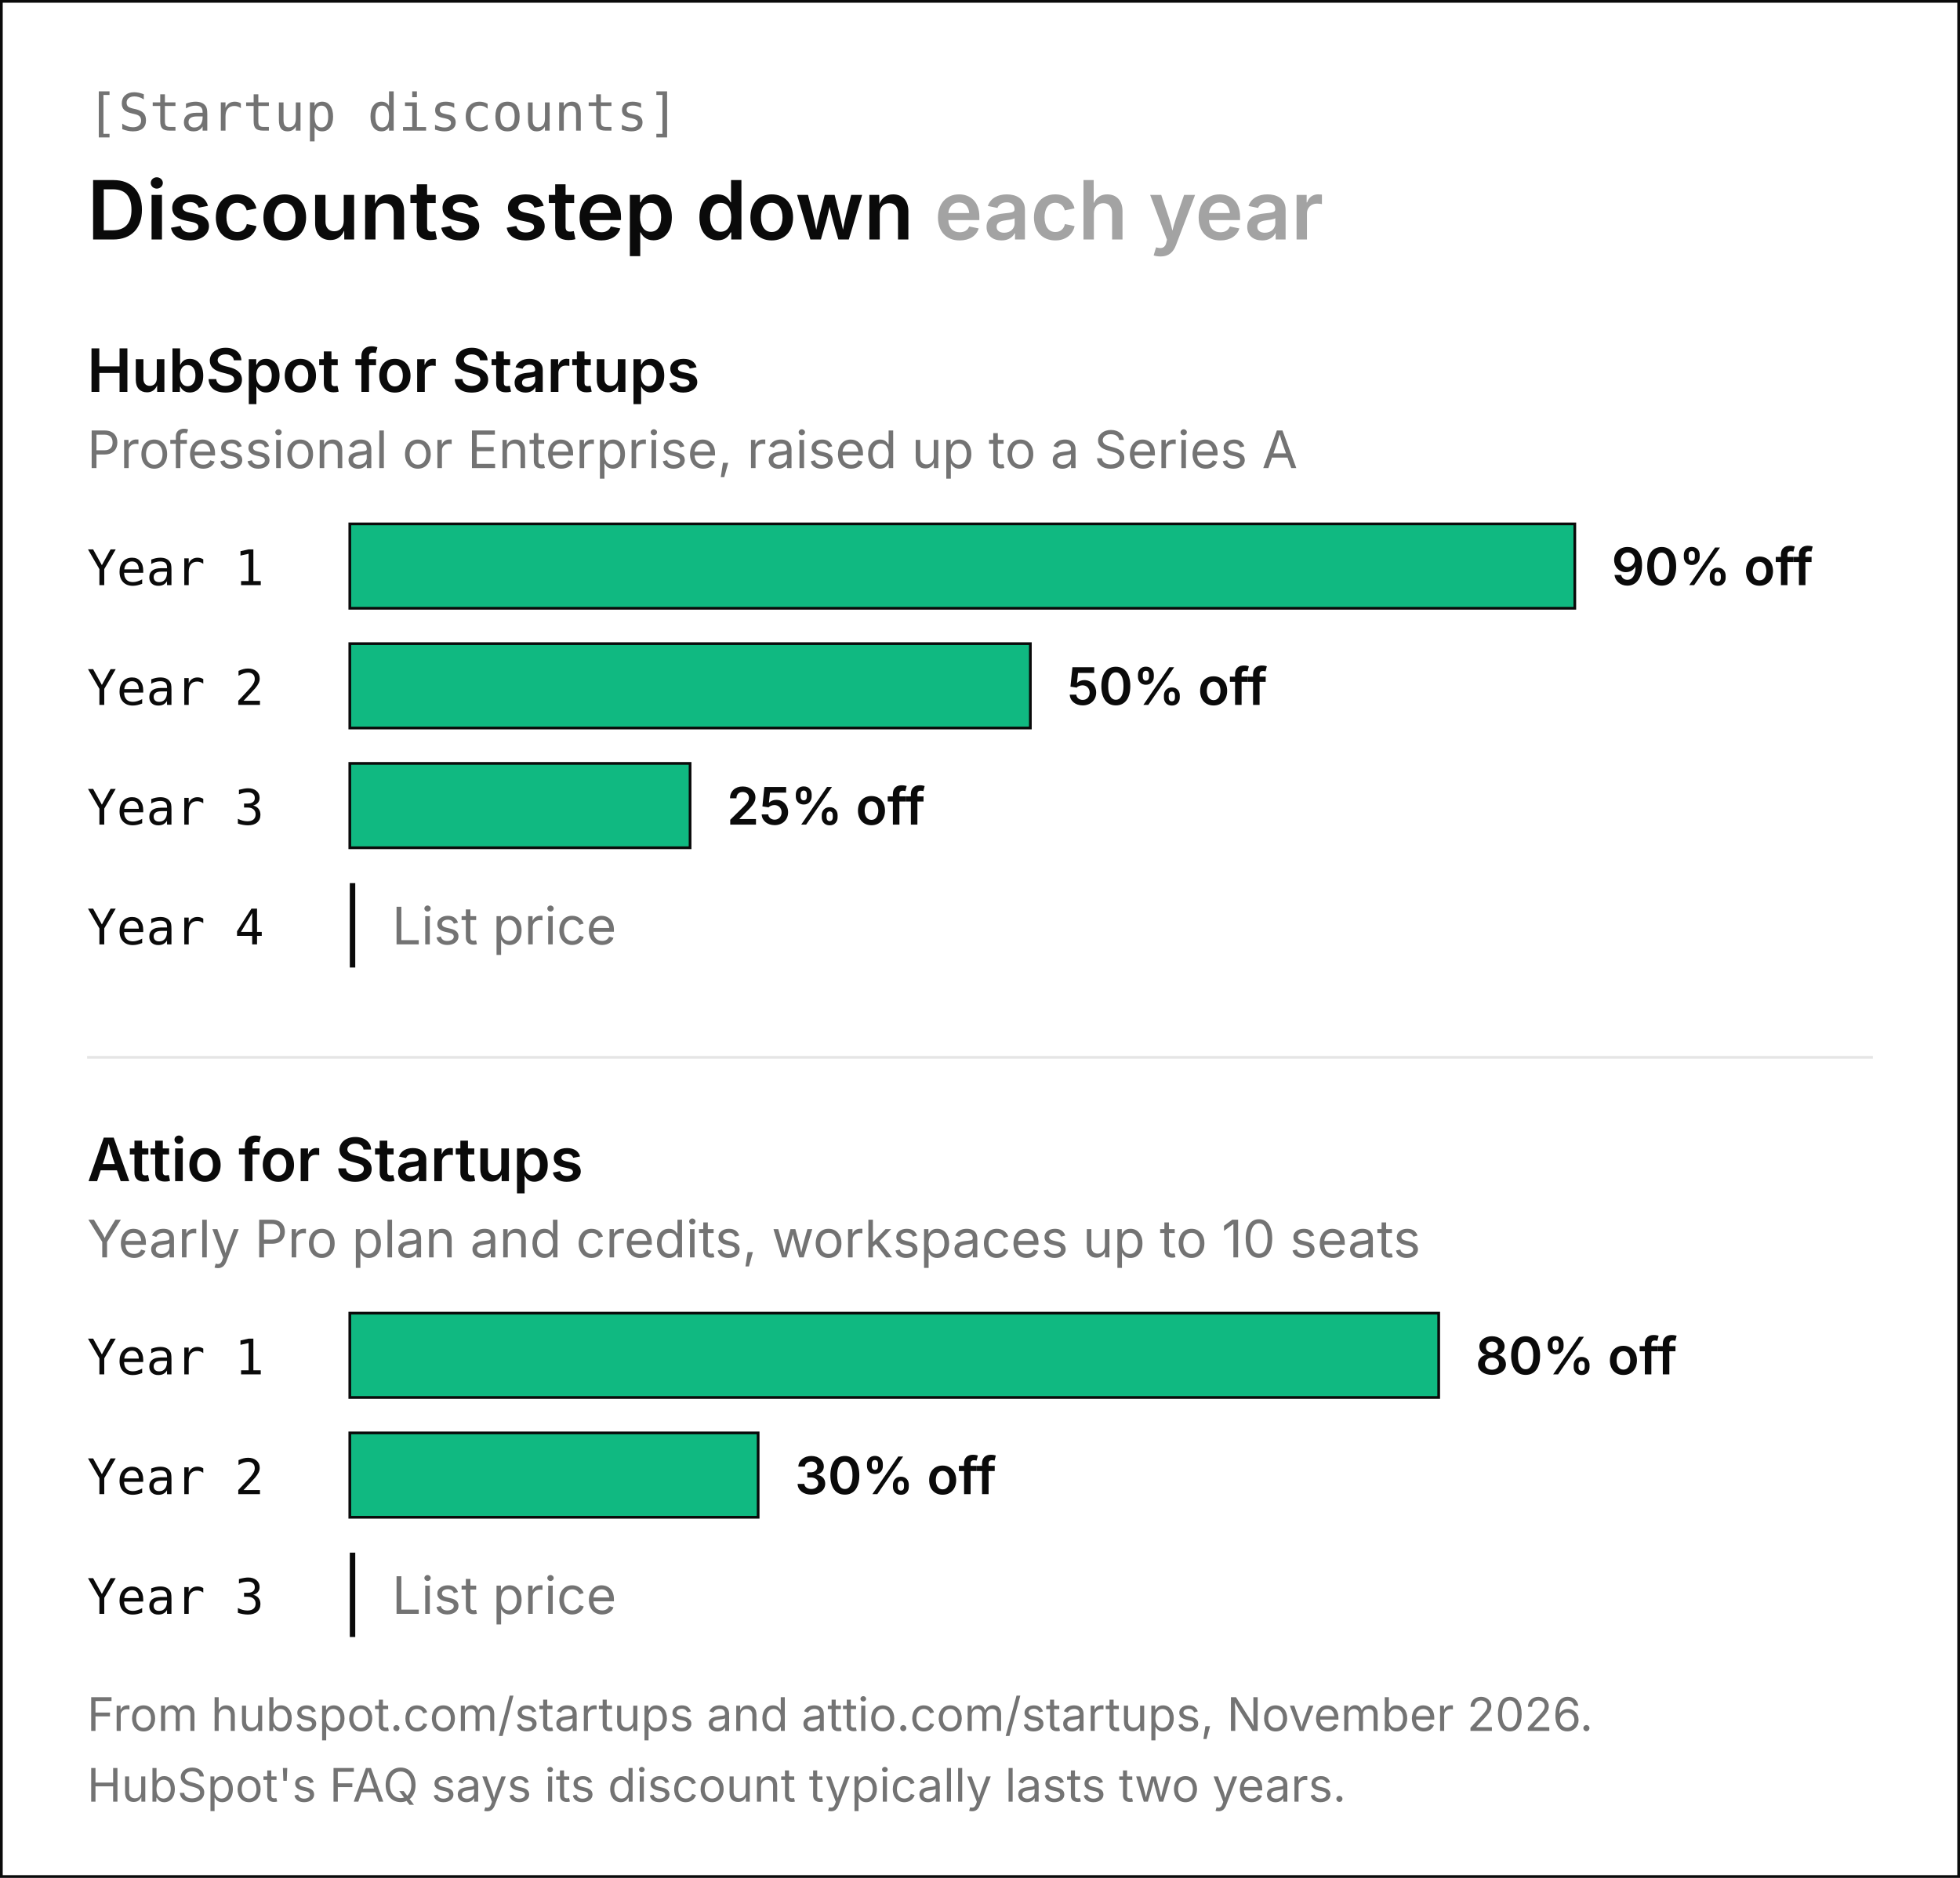
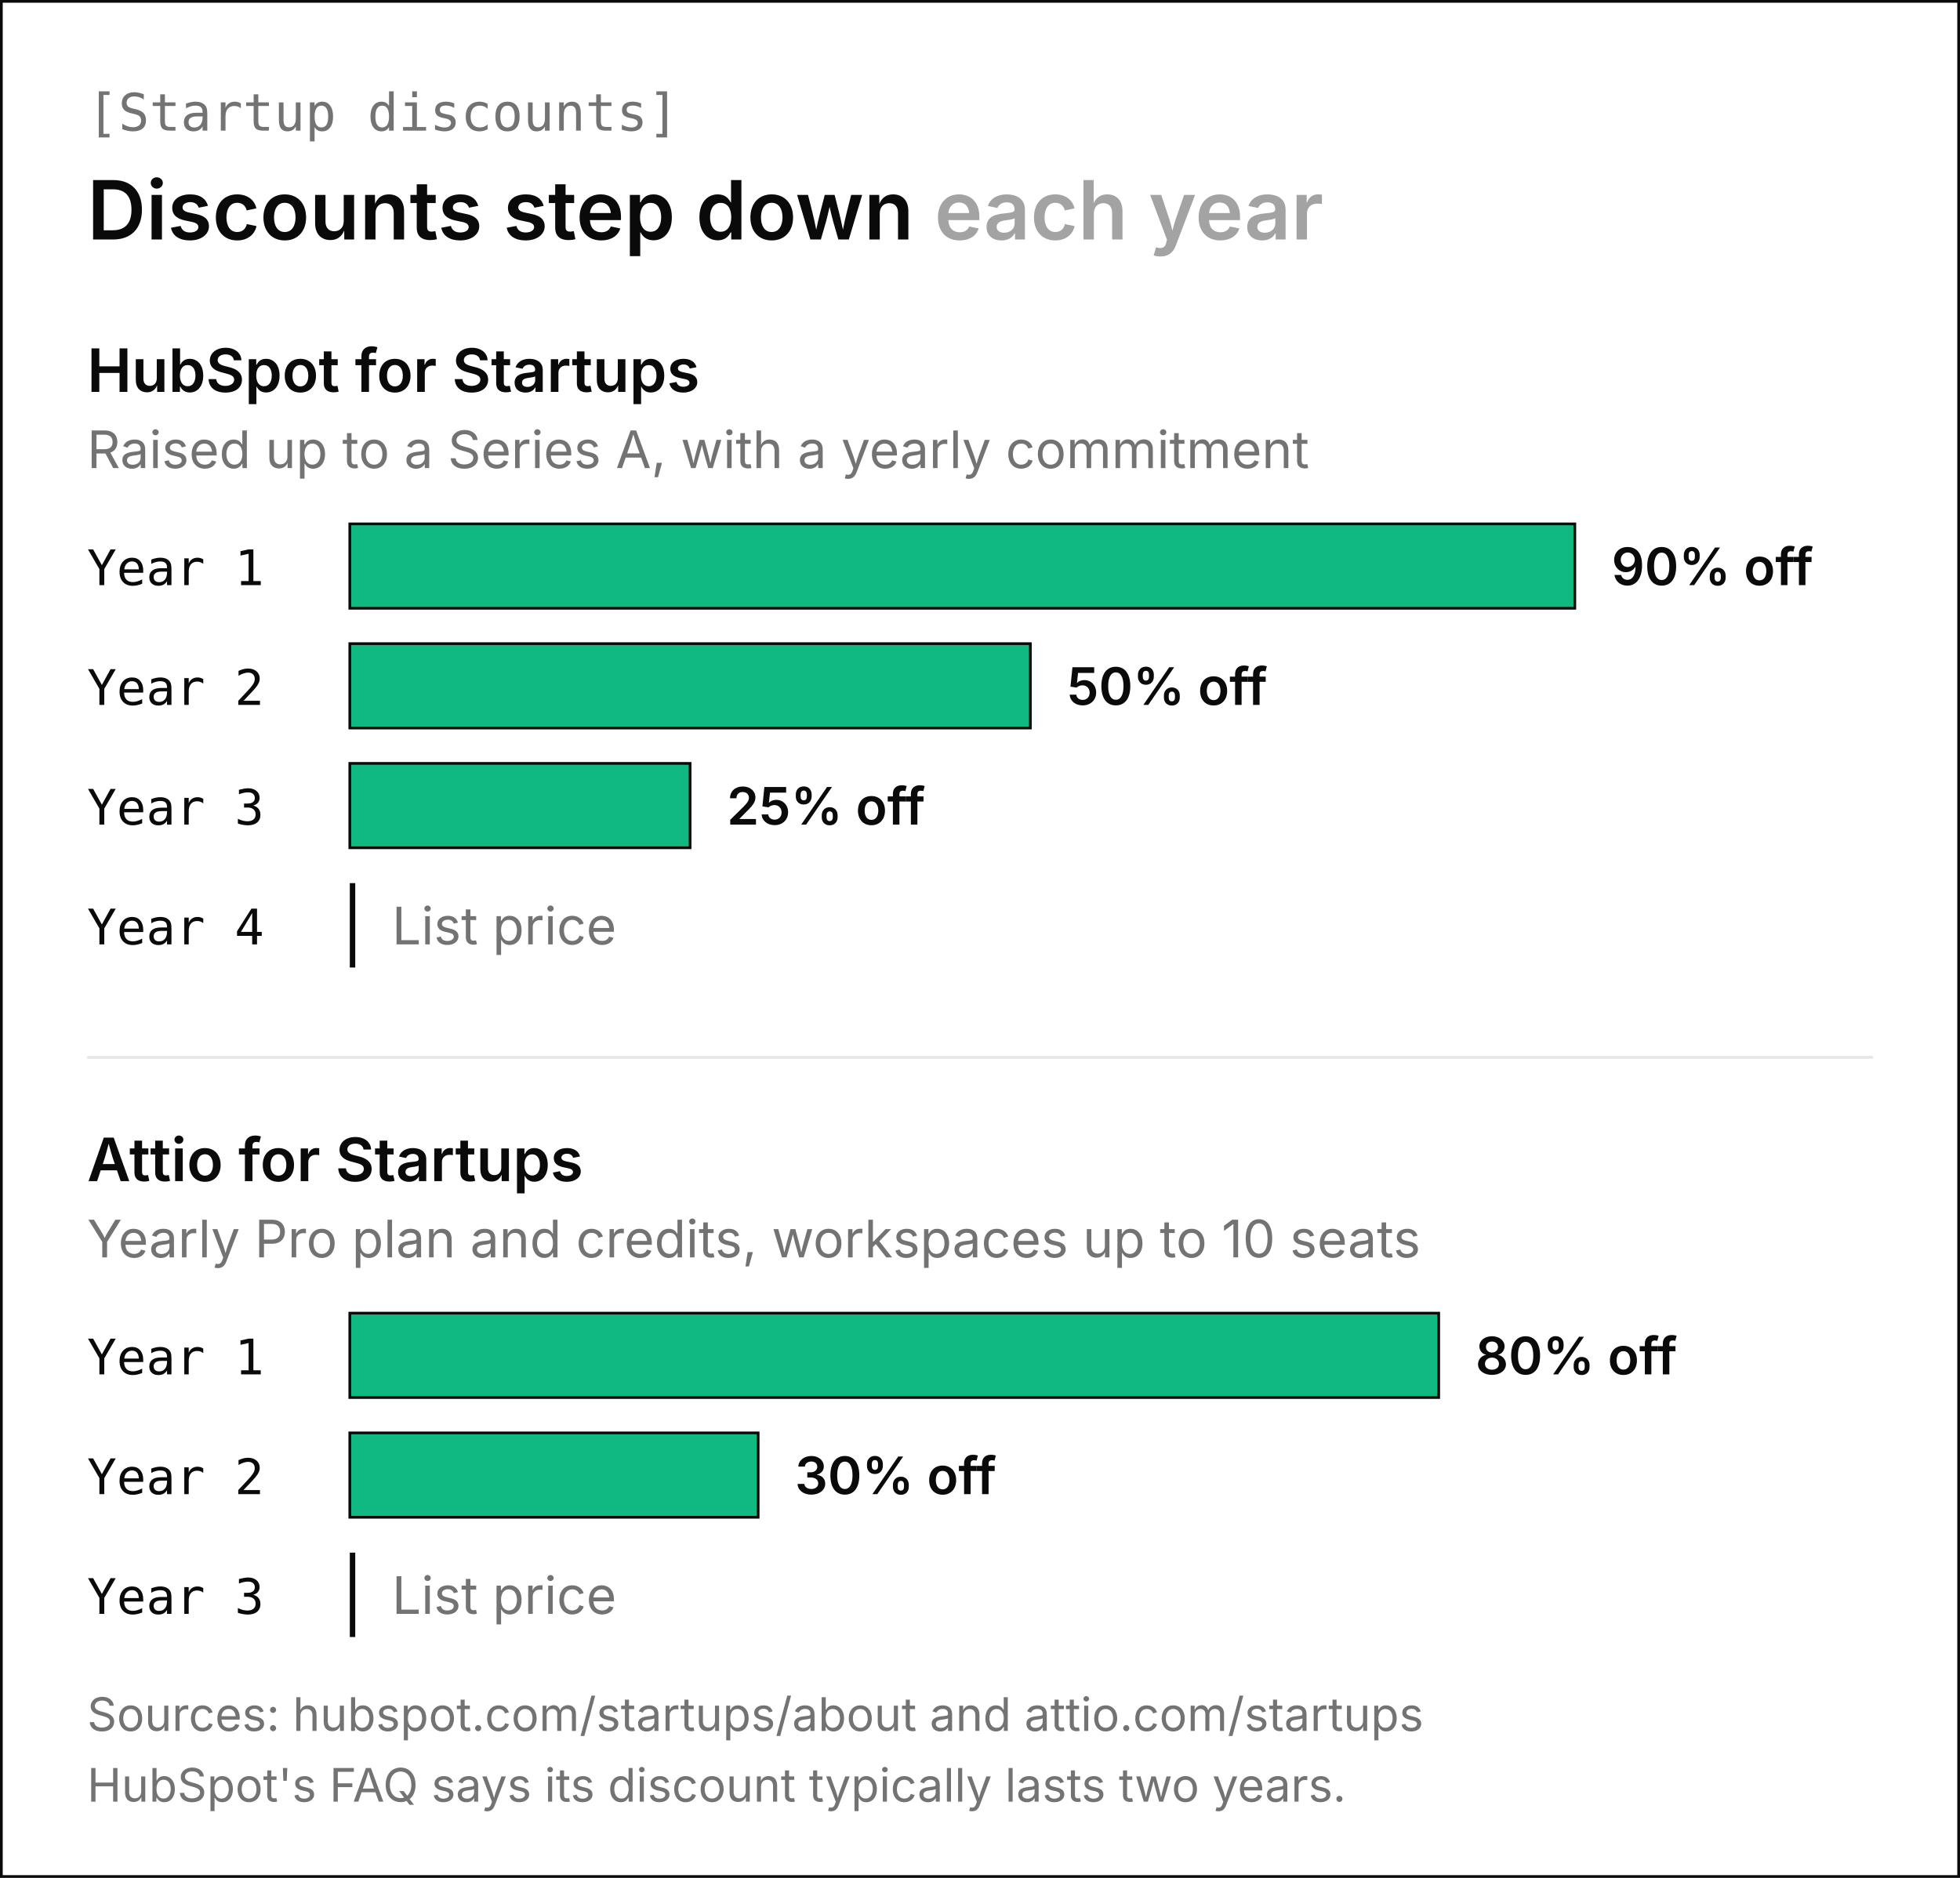
<svg xmlns="http://www.w3.org/2000/svg" viewBox="0 0 720 690" width="720" height="690" role="img" aria-labelledby="t d" font-family="Inter, system-ui, sans-serif">
  <rect width="720" height="690" fill="#ffffff" />
  <rect x="0.5" y="0.5" width="719" height="689" fill="none" stroke="#0a0a0a" />
  <text x="32" y="48" font-family="Geist Mono, ui-monospace, monospace" font-size="19" fill="#737373">[Startup discounts]</text>
  <text x="32" y="88" font-size="30" font-weight="600" fill="#0a0a0a">Discounts step down <tspan fill="#a3a3a3">each year</tspan>
  </text>
  <text x="32" y="144" font-size="22" font-weight="600" fill="#0a0a0a">HubSpot for Startups</text>
-   <text x="32" y="172" font-size="19" fill="#737373">Professional or Enterprise, raised up to a Series A</text>
+   <text x="32" y="172" font-size="19" fill="#737373">Raised up to a Series A, with a yearly commitment</text>
  <g font-family="Geist Mono, ui-monospace, monospace" font-size="18" fill="#0a0a0a">
    <text x="32" y="215">Year 1</text>
    <text x="32" y="259">Year 2</text>
    <text x="32" y="303">Year 3</text>
    <text x="32" y="347">Year 4</text>
  </g>
  <rect x="128.5" y="192.5" width="450" height="31" fill="#10b981" stroke="#0a0a0a" />
  <rect x="128.5" y="236.5" width="250" height="31" fill="#10b981" stroke="#0a0a0a" />
  <rect x="128.5" y="280.5" width="125" height="31" fill="#10b981" stroke="#0a0a0a" />
  <rect x="128.5" y="324.5" width="2" height="31" fill="#0a0a0a" />
  <g font-size="19" font-weight="600" fill="#0a0a0a">
    <text x="592" y="215">90% off</text>
    <text x="392" y="259">50% off</text>
    <text x="267" y="303">25% off</text>
  </g>
  <text x="144" y="347" font-size="19" fill="#737373">List price</text>
  <line x1="32" y1="388.5" x2="688" y2="388.5" stroke="#e5e5e5" />
  <text x="32" y="434" font-size="22" font-weight="600" fill="#0a0a0a">Attio for Startups</text>
  <text x="32" y="462" font-size="19" fill="#737373">Yearly Pro plan and credits, workspaces up to 10 seats</text>
  <g font-family="Geist Mono, ui-monospace, monospace" font-size="18" fill="#0a0a0a">
    <text x="32" y="505">Year 1</text>
    <text x="32" y="549">Year 2</text>
    <text x="32" y="593">Year 3</text>
  </g>
  <rect x="128.5" y="482.5" width="400" height="31" fill="#10b981" stroke="#0a0a0a" />
  <rect x="128.5" y="526.5" width="150" height="31" fill="#10b981" stroke="#0a0a0a" />
  <rect x="128.5" y="570.5" width="2" height="31" fill="#0a0a0a" />
  <g font-size="19" font-weight="600" fill="#0a0a0a">
    <text x="542" y="505">80% off</text>
    <text x="292" y="549">30% off</text>
  </g>
  <text x="144" y="593" font-size="19" fill="#737373">List price</text>
-   <text x="32" y="636" font-size="17" fill="#737373">From hubspot.com/startups and attio.com/startups, November 2026.</text>
+   <text x="32" y="636" font-size="17" fill="#737373">Sources: hubspot.com/startups/about and attio.com/startups</text>
  <text x="32" y="662" font-size="17" fill="#737373">HubSpot's FAQ says its discount typically lasts two years.</text>
</svg>
